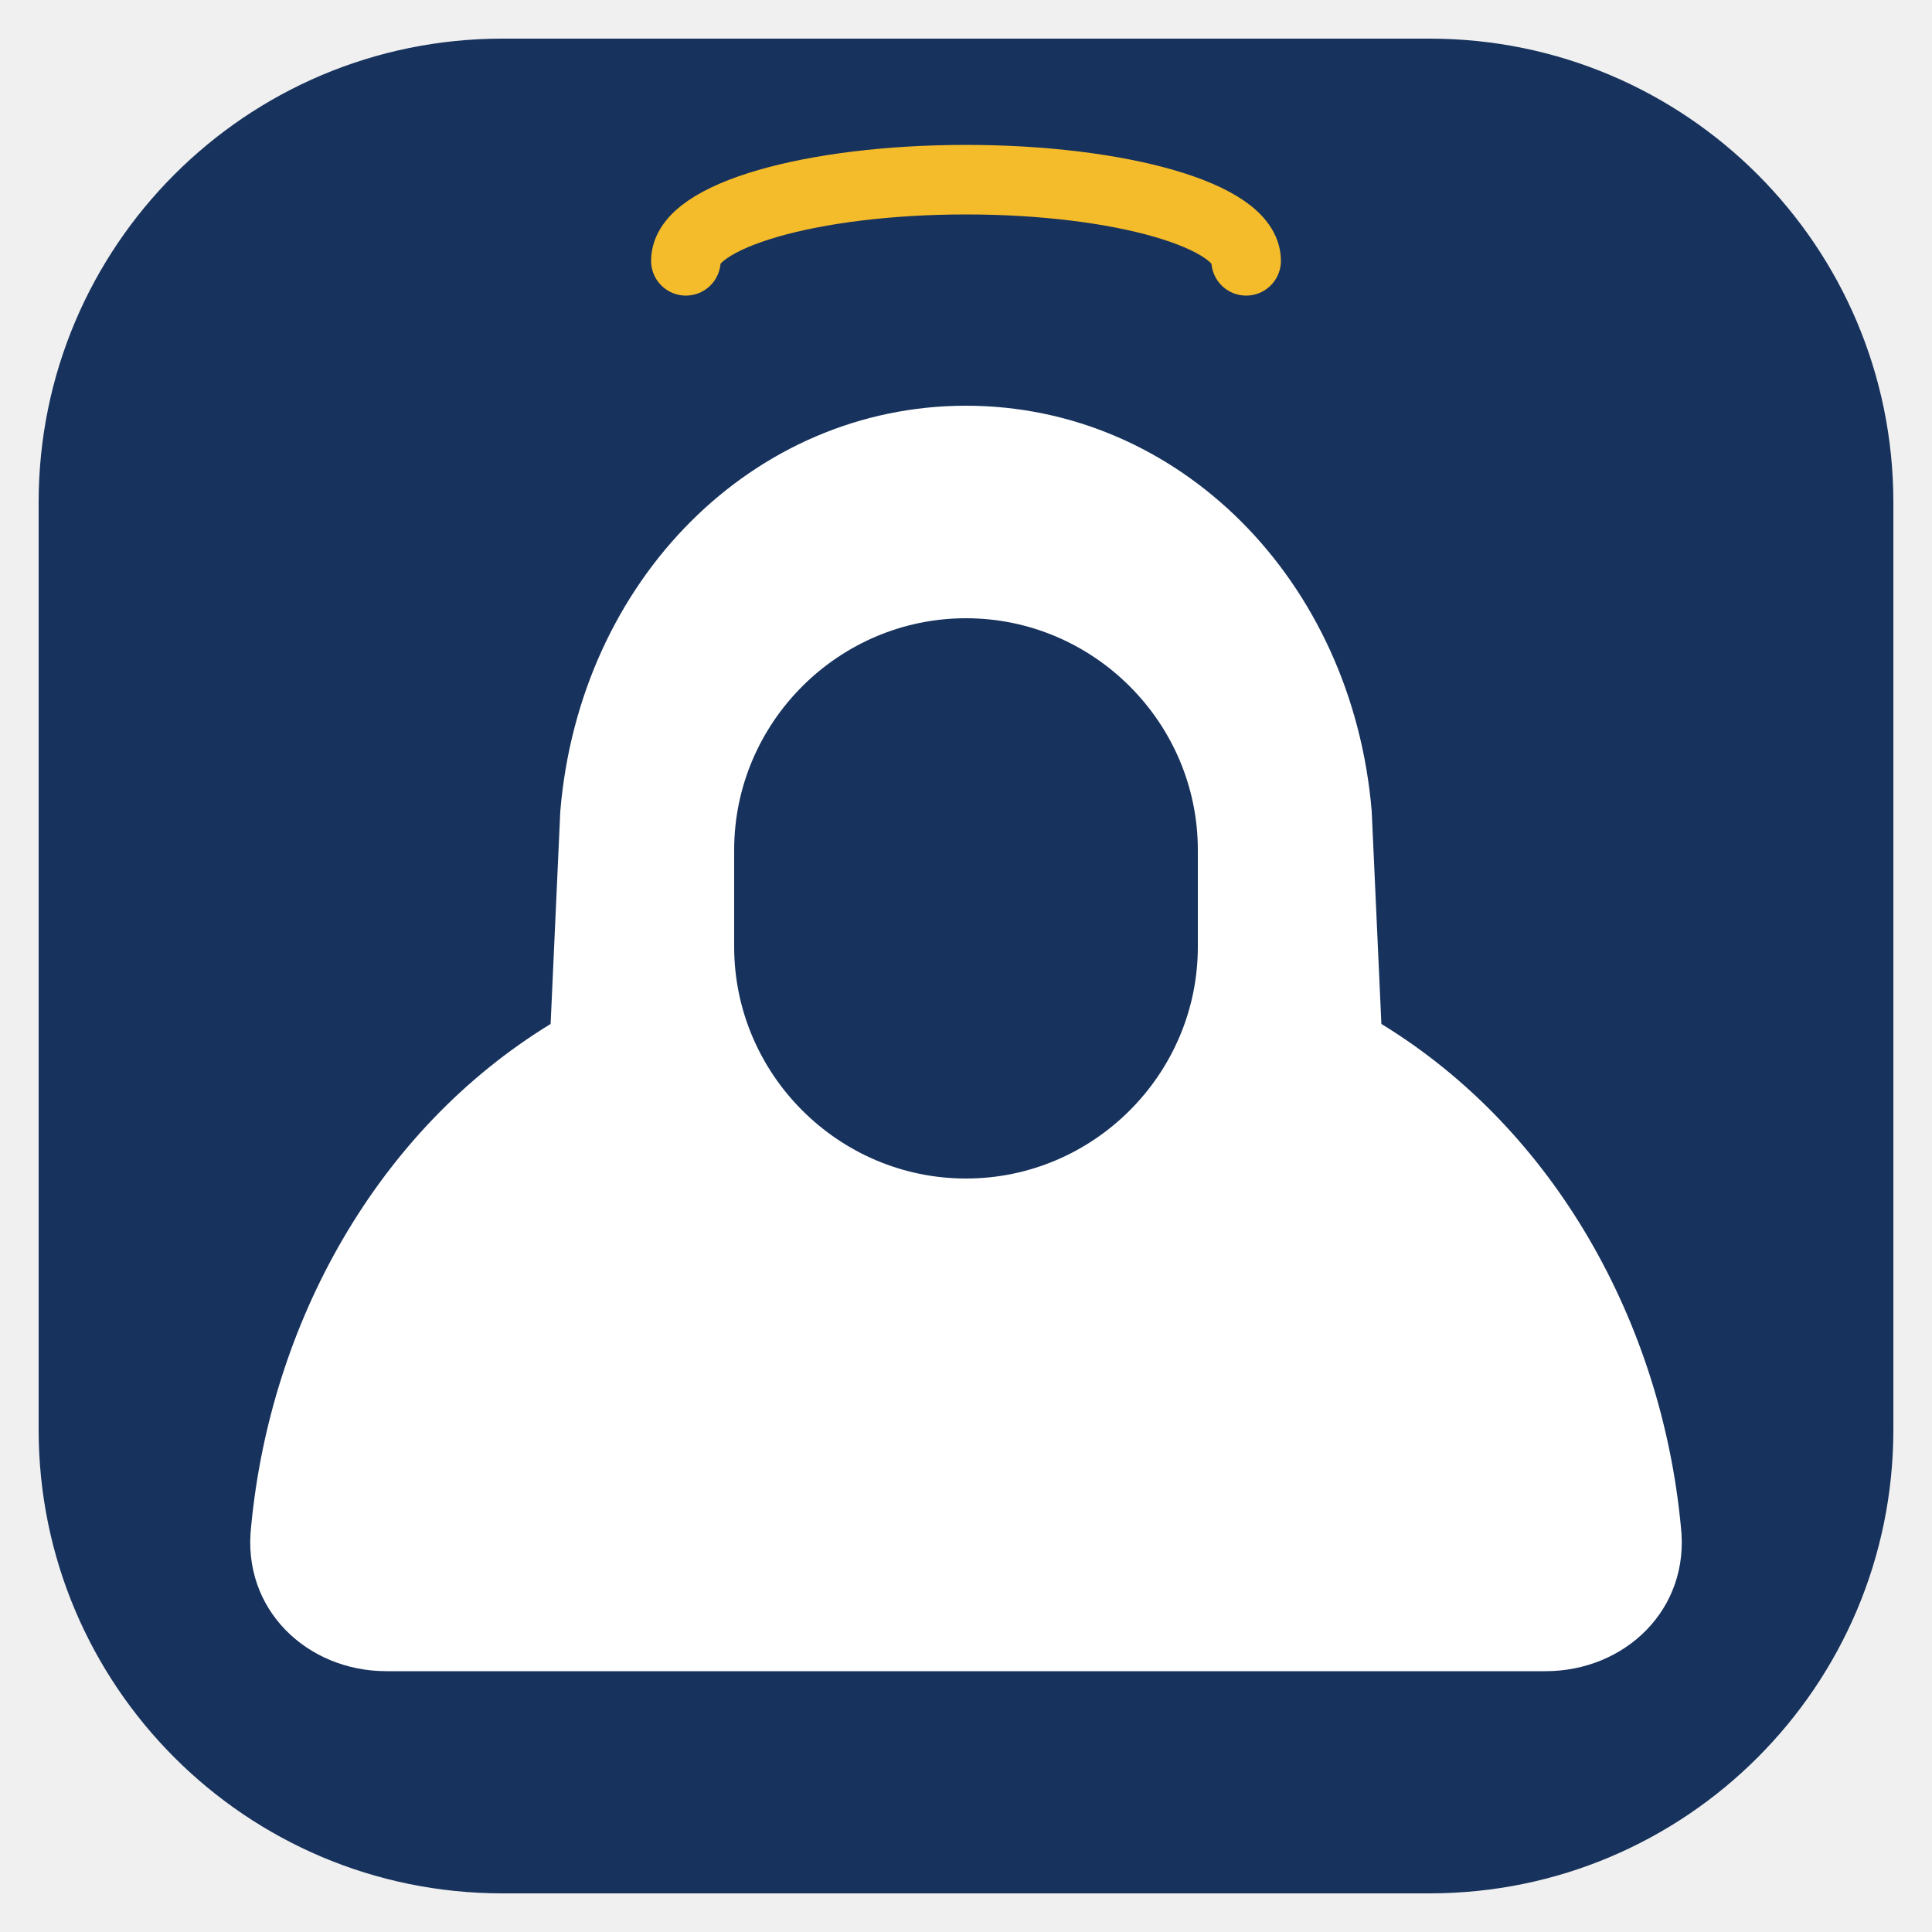
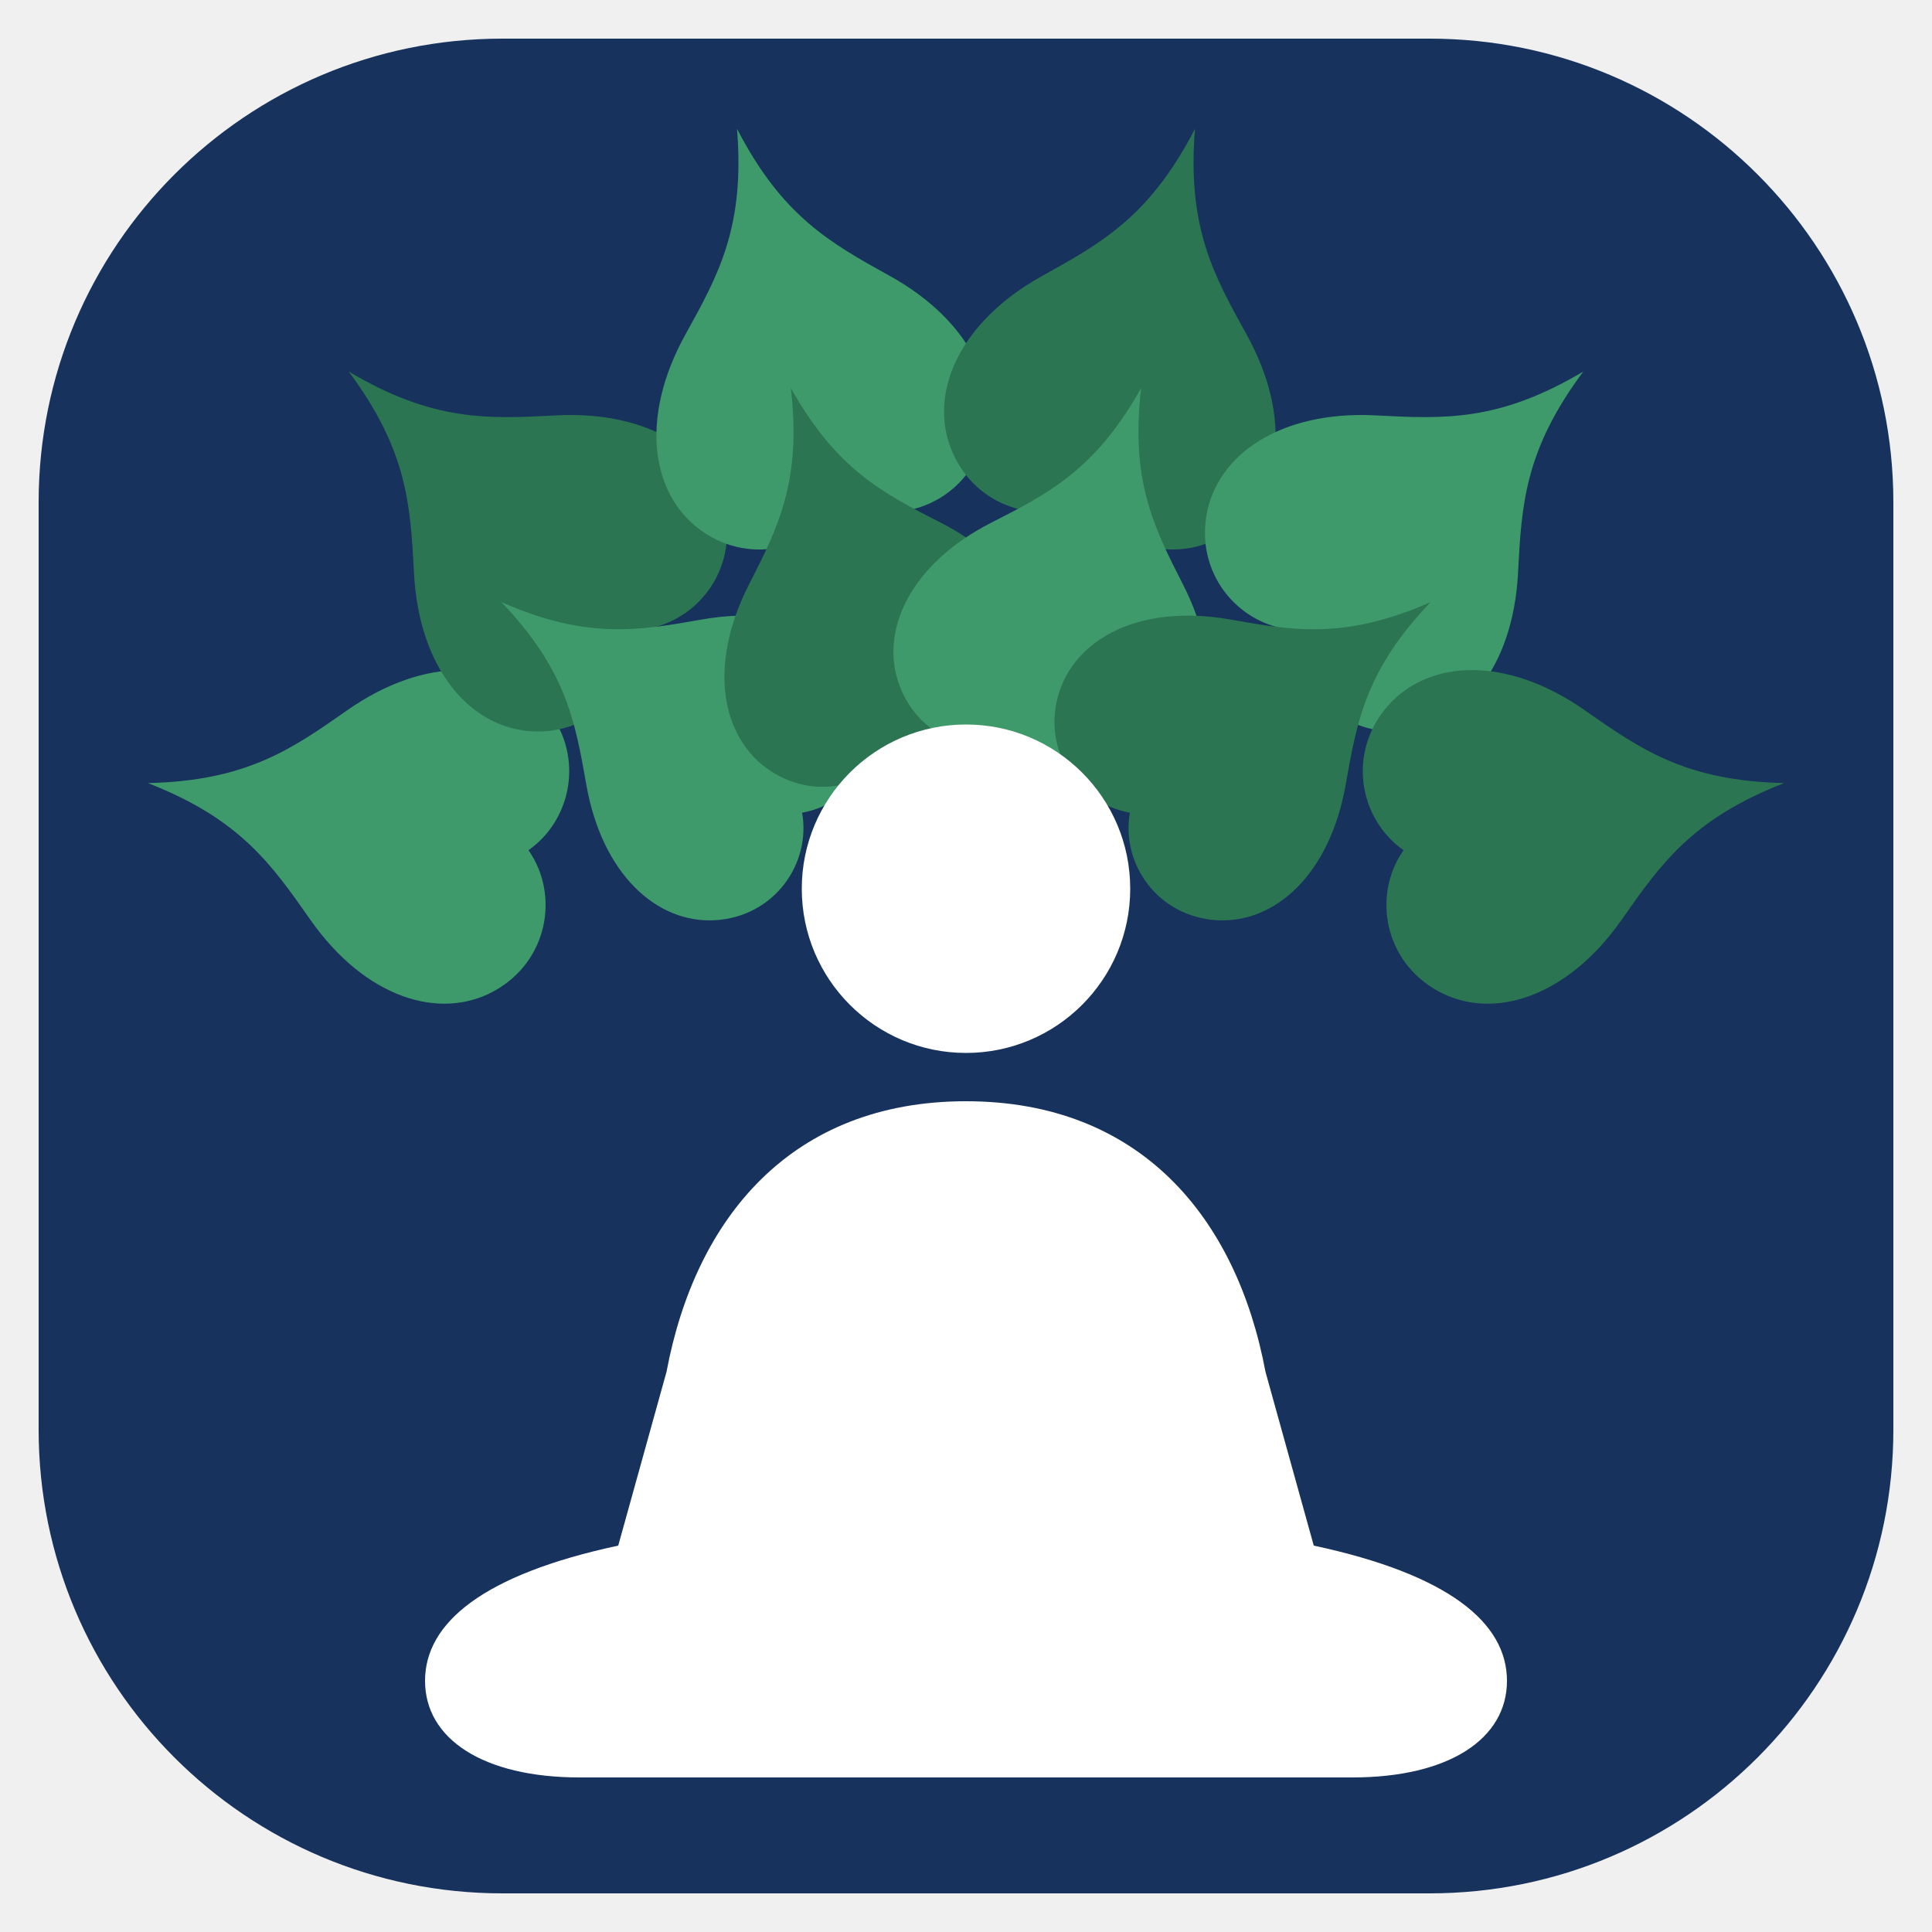
<svg xmlns="http://www.w3.org/2000/svg" viewBox="0 0 100 100" role="img" aria-label="Sharpmonk">
  <rect x="2" y="2" width="96" height="96" rx="24" fill="#17325c" />
-   <path d="M50 21C39 21 30 30 29 42L28.5 53C19.5 58.5 14 68.5 13 79C12.5 83.3 15.9 86.5 20 86.5H80C84.1 86.5 87.5 83.3 87 79C86 68.5 80.5 58.5 71.5 53L71 42C70 30 61 21 50 21Z" fill="#ffffff" />
-   <path d="M50 32c-6.6 0-12 5.4-12 12v5c0 6.6 5.4 12 12 12s12-5.4 12-12v-5c0-6.6-5.4-12-12-12Z" fill="#17325c" />
-   <path d="M35.5 13.5a14.5 4.2 0 0 1 29 0" stroke="#f4bb2b" stroke-width="3.6" fill="none" stroke-linecap="round" />
+   <g class="monk-canopy">
+     <path d="M0 -13C1 -8 3 -6 5.5 -3.5C9 0 9.5 4 7.5 6.5C5.5 9 2 9 0 7C-2 9 -5.5 9 -7.5 6.5C-9.5 4 -9 0 -5.5 -3.5C-3 -6 -1 -8 0 -13Z" fill="#3f9a6b" transform="translate(20.46 42.79) rotate(-80) scale(1)" />
+     <path d="M0 -13C1 -8 3 -6 5.5 -3.5C9 0 9.5 4 7.5 6.5C5.5 9 2 9 0 7C-2 9 -5.5 9 -7.5 6.5C-9.5 4 -9 0 -5.5 -3.5C-3 -6 -1 -8 0 -13Z" fill="#2b7553" transform="translate(27.71 27.93) rotate(-48) scale(1)" />
+     <path d="M0 -13C1 -8 3 -6 5.5 -3.5C9 0 9.5 4 7.5 6.5C5.5 9 2 9 0 7C-2 9 -5.5 9 -7.5 6.5C-9.5 4 -9 0 -5.5 -3.5C-3 -6 -1 -8 0 -13Z" fill="#3f9a6b" transform="translate(41.73 19.16) rotate(-16) scale(1)" />
+     <path d="M0 -13C1 -8 3 -6 5.5 -3.5C9 0 9.5 4 7.5 6.5C5.5 9 2 9 0 7C-2 9 -5.5 9 -7.5 6.5C-9.5 4 -9 0 -5.5 -3.5C-3 -6 -1 -8 0 -13Z" fill="#2b7553" transform="translate(58.27 19.16) rotate(16) scale(1)" />
+     <path d="M0 -13C1 -8 3 -6 5.5 -3.5C9 0 9.5 4 7.5 6.5C5.5 9 2 9 0 7C-2 9 -5.5 9 -7.5 6.5C-9.5 4 -9 0 -5.5 -3.5C-3 -6 -1 -8 0 -13Z" fill="#3f9a6b" transform="translate(72.29 27.93) rotate(48) scale(1)" />
+     <path d="M0 -13C1 -8 3 -6 5.5 -3.5C9 0 9.5 4 7.5 6.5C5.5 9 2 9 0 7C-2 9 -5.5 9 -7.5 6.5C-9.5 4 -9 0 -5.5 -3.5C-3 -6 -1 -8 0 -13Z" fill="#2b7553" transform="translate(79.54 42.79) rotate(80) scale(1)" />
+     <path d="M0 -13C1 -8 3 -6 5.5 -3.5C9 0 9.5 4 7.5 6.5C5.5 9 2 9 0 7C-2 9 -5.5 9 -7.5 6.5C-9.5 4 -9 0 -5.5 -3.5C-3 -6 -1 -8 0 -13Z" fill="#3f9a6b" transform="translate(36.07 38.25) rotate(-55) scale(0.95)" />
+     <path d="M0 -13C1 -8 3 -6 5.5 -3.5C9 0 9.5 4 7.5 6.5C5.5 9 2 9 0 7C-2 9 -5.5 9 -7.5 6.5C-9.5 4 -9 0 -5.5 -3.5C-3 -6 -1 -8 0 -13Z" fill="#2b7553" transform="translate(44.75 31.83) rotate(-18) scale(0.95)" />
+     <path d="M0 -13C1 -8 3 -6 5.5 -3.5C9 0 9.5 4 7.5 6.5C5.5 9 2 9 0 7C-2 9 -5.5 9 -7.5 6.5C-9.5 4 -9 0 -5.5 -3.5C-3 -6 -1 -8 0 -13Z" fill="#3f9a6b" transform="translate(55.25 31.83) rotate(18) scale(0.95)" />
+     <path d="M0 -13C1 -8 3 -6 5.5 -3.5C9 0 9.5 4 7.5 6.5C5.5 9 2 9 0 7C-2 9 -5.5 9 -7.5 6.5C-9.5 4 -9 0 -5.5 -3.5C-3 -6 -1 -8 0 -13Z" fill="#2b7553" transform="translate(63.93 38.25) rotate(55) scale(0.95)" />
+   </g>
+   <g transform="translate(0 2)">
+     <circle cx="50" cy="44" r="8.5" fill="#ffffff" />
+     <path d="M50 55c-9 0-14 6-15.5 14L32 78c-7 1.5-10 4-10 7 0 3 3 5 8 5h40c5 0 8-2 8-5 0-3-3-5.5-10-7l-2.5-9C64 61 59 55 50 55Z" fill="#ffffff" />
+   </g>
</svg>
